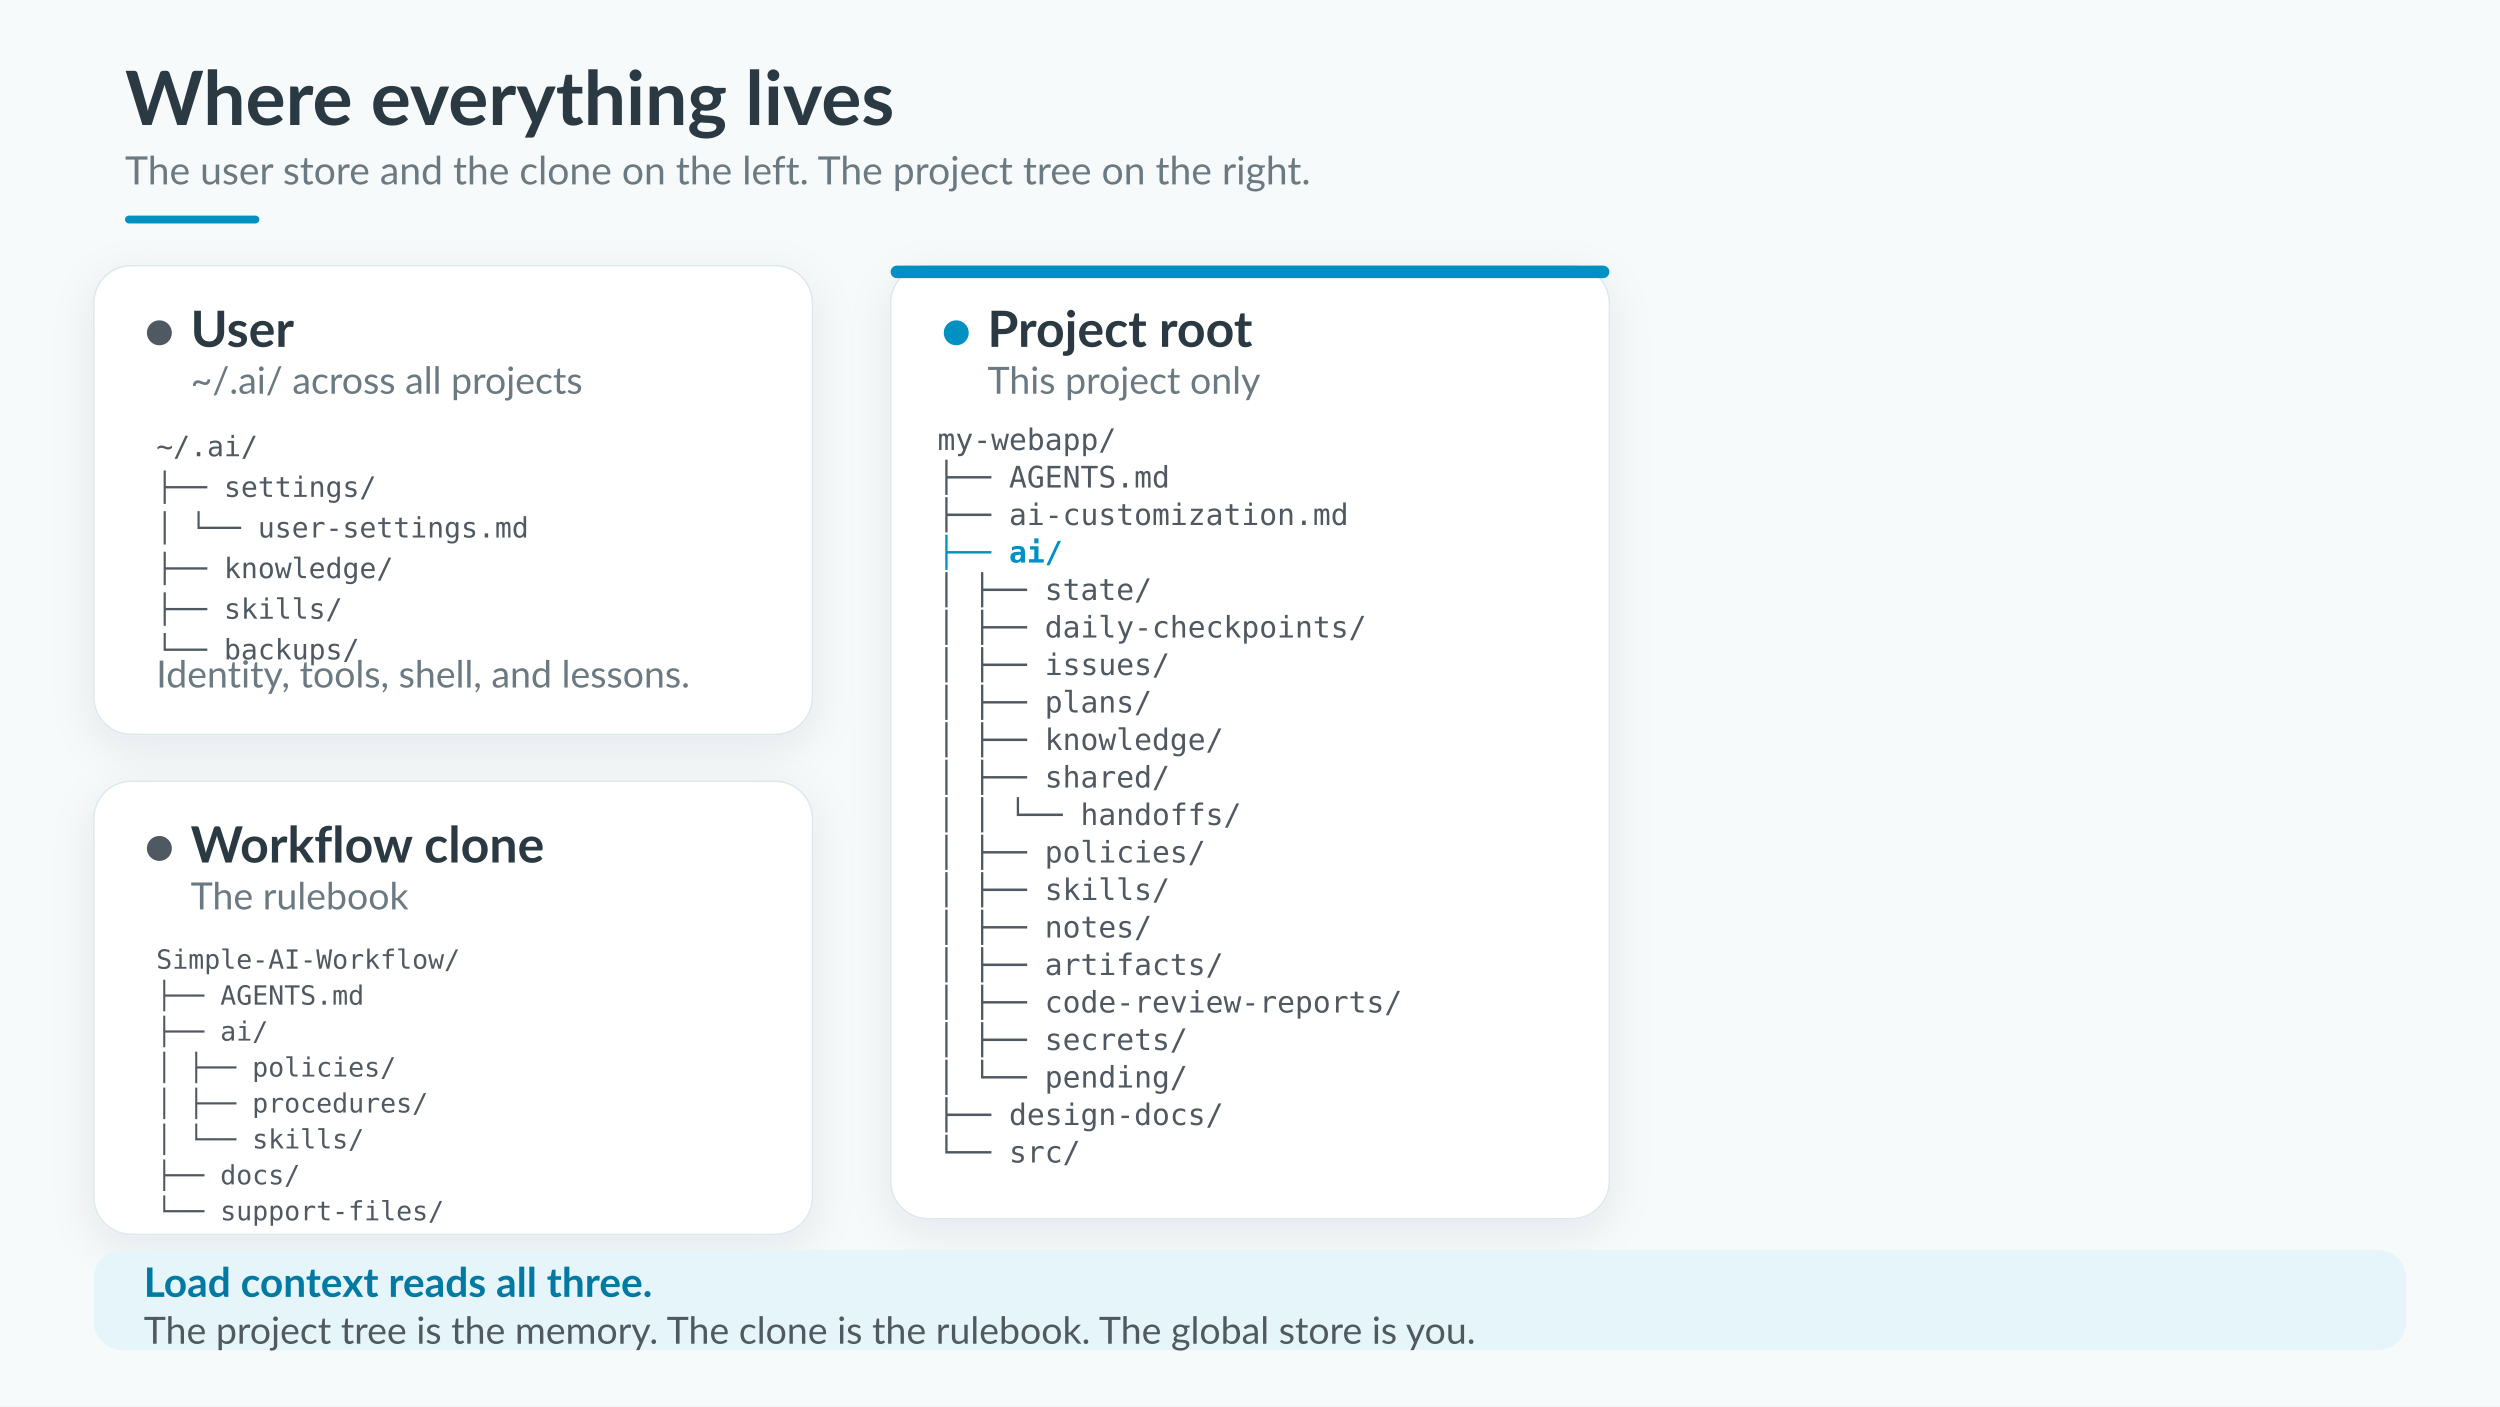
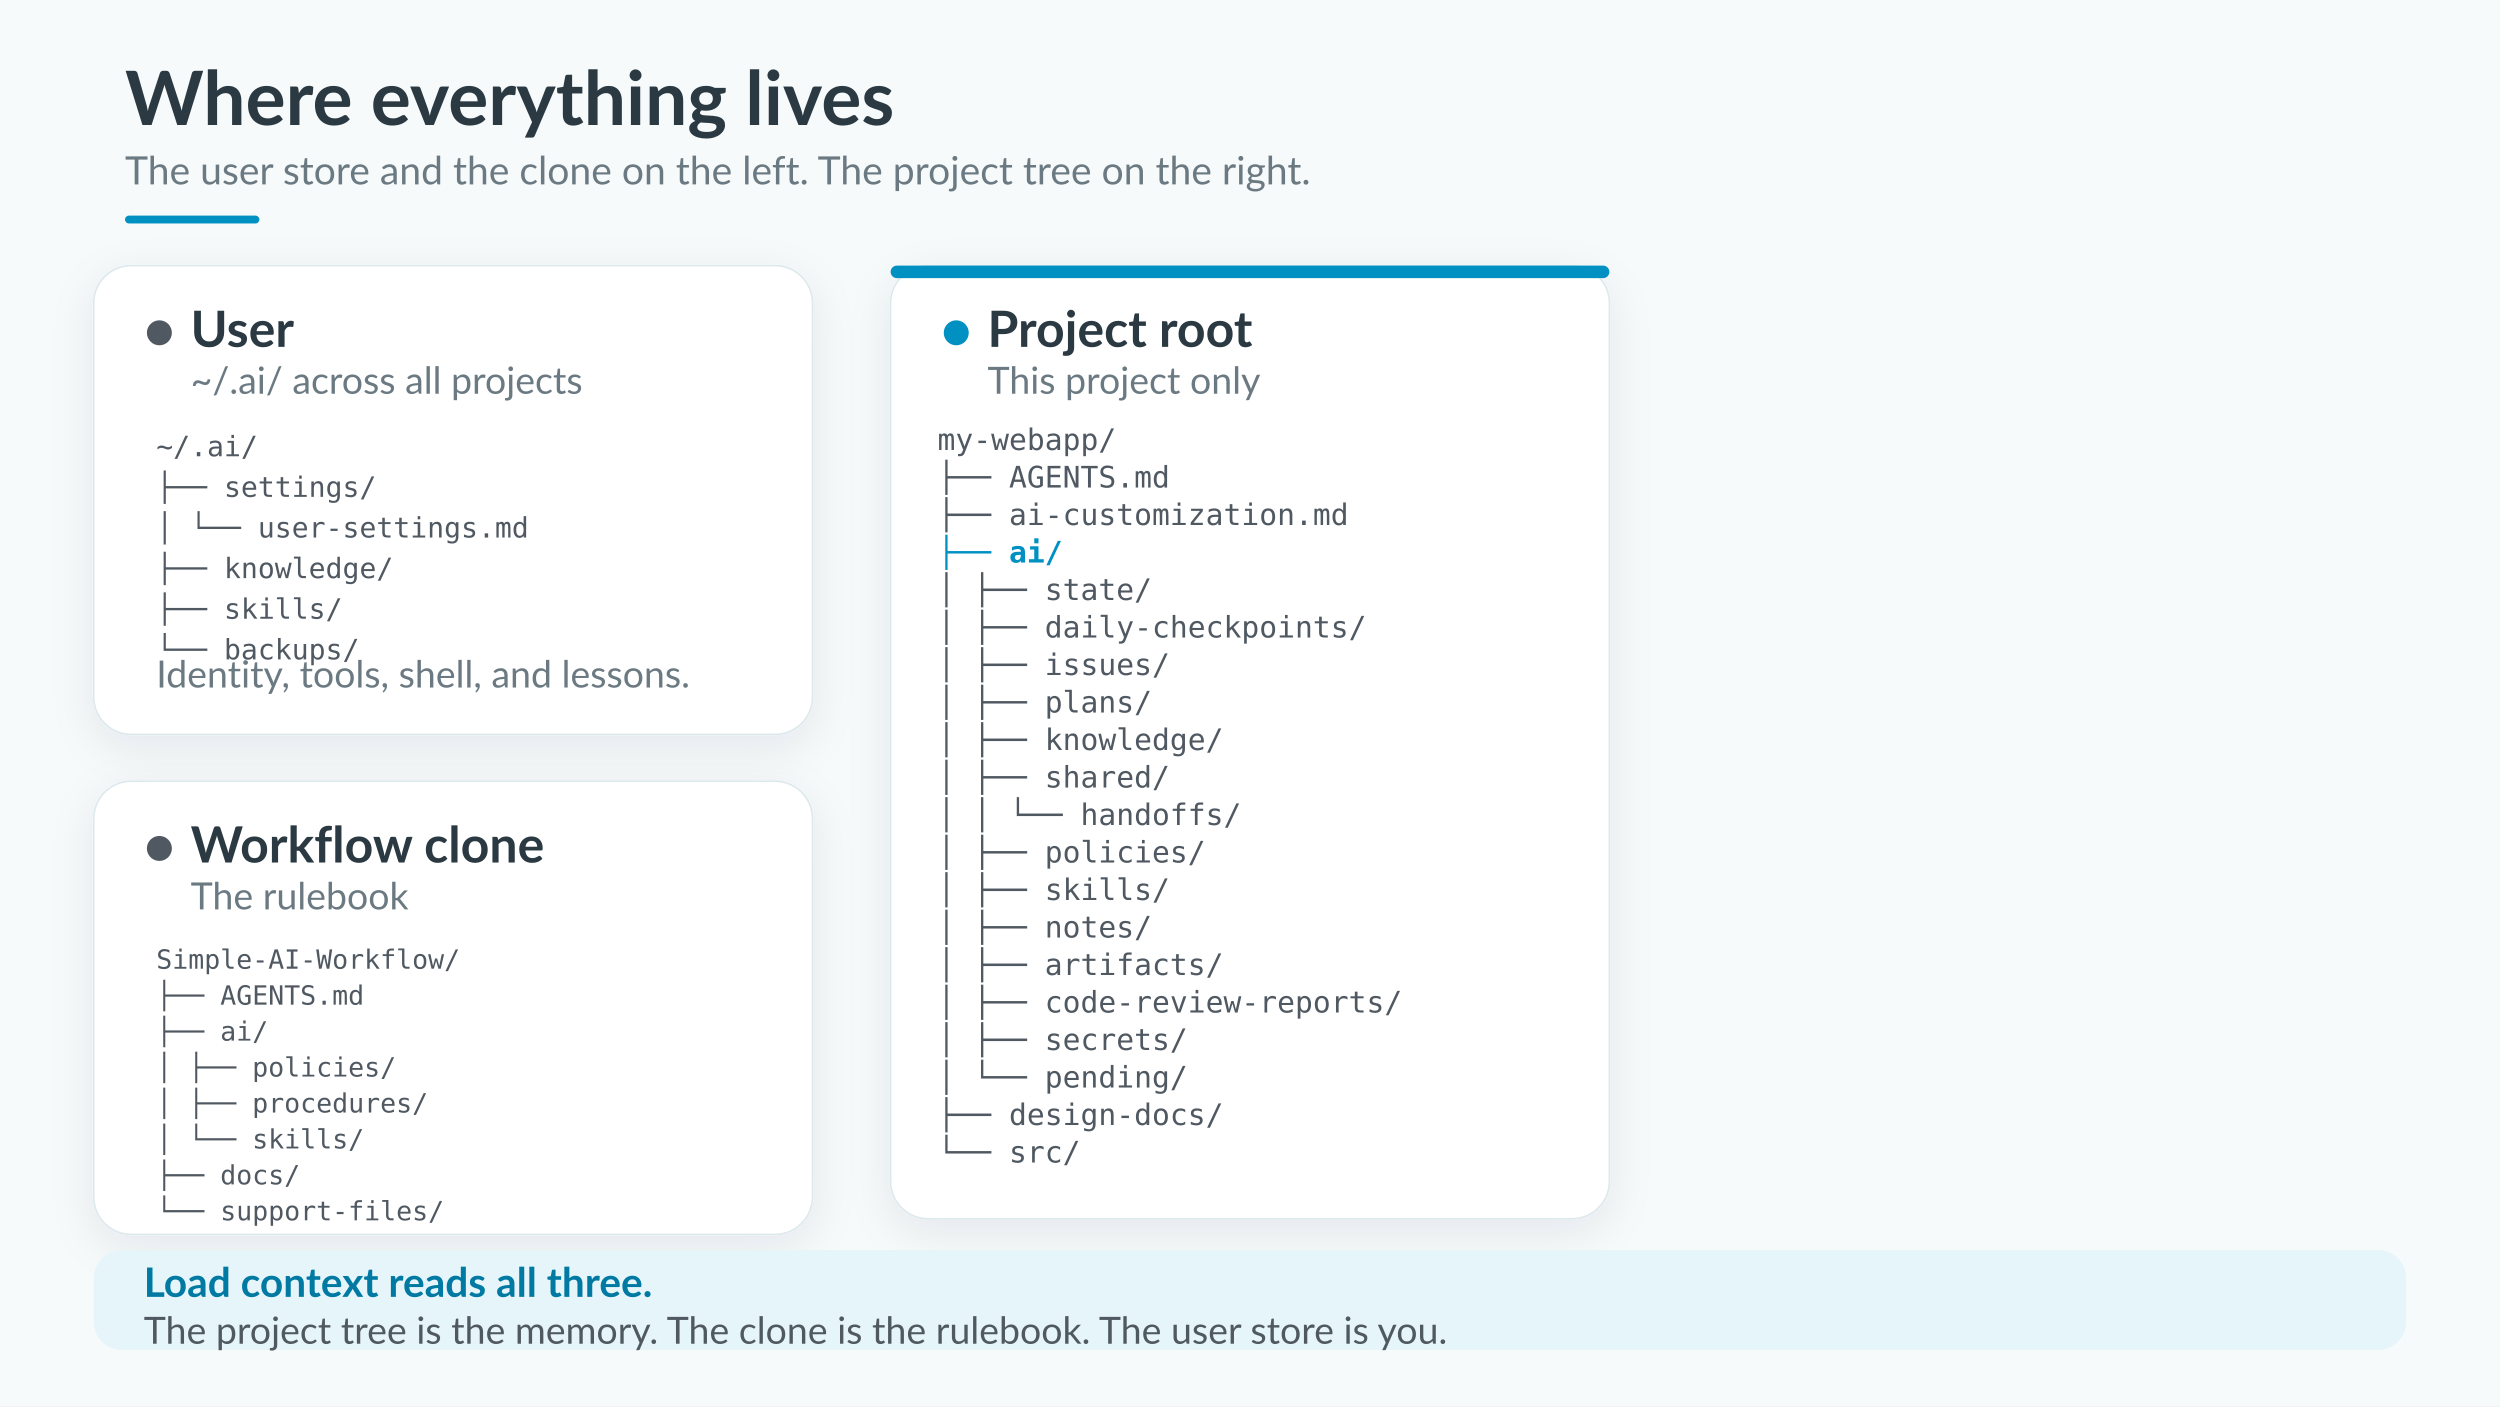
<svg xmlns="http://www.w3.org/2000/svg" viewBox="0 0 1600 900" width="1600" height="900" role="img" aria-labelledby="title desc">
  <style>
    text[font-size="42"] { font-size: 48px; }
    text[font-size="30"] { font-size: 34px; }
    text[font-size="28"] { font-size: 32px; }
    text[font-size="26"] { font-size: 30px; }
    text[font-size="25"] { font-size: 29px; }
    text[font-size="24"] { font-size: 28px; }
    text[font-size="23"] { font-size: 27px; }
    text[font-size="22"] { font-size: 26px; }
    text[font-size="21"] { font-size: 25px; }
    text[font-size="20"] { font-size: 24px; }
    text[font-size="19"] { font-size: 24px; }
    text[font-size="18"] { font-size: 24px; }
    text[font-size="17"] { font-size: 24px; }
    text[font-size="16"] { font-size: 24px; }
    text[font-size="15"] { font-size: 24px; }
    text[font-size="14"] { font-size: 24px; }
  </style>
  <defs>
    <filter id="shadow" x="-15%" y="-15%" width="130%" height="130%">
      <feDropShadow dx="0" dy="8" stdDeviation="14" flood-color="#22313A" flood-opacity="0.08" />
    </filter>
  </defs>
  <rect width="1600" height="900" fill="#F7FAFB" />
  <text x="80" y="80" font-family="Lato, Arial, sans-serif" font-size="42" font-weight="700" fill="#2B3A42">Where everything lives</text>
  <text x="80" y="118" font-family="Lato, Arial, sans-serif" font-size="21" fill="#6B7A82">The user store and the clone on the left. The project tree on the right.</text>
  <rect x="80" y="138" width="86" height="5" rx="2.5" fill="#0090C1" />
  <rect x="60" y="170" width="460" height="300" rx="24" fill="#FFFFFF" stroke="#DCE8EC" filter="url(#shadow)" />
  <circle cx="102" cy="213" r="8" fill="#505962" />
  <text x="122" y="222" font-family="Lato, Arial, sans-serif" font-size="28" font-weight="700" fill="#2B3A42">User</text>
  <text x="122" y="252" font-family="Lato, Arial, sans-serif" font-size="17" fill="#6B7A82">~/.ai/ across all projects</text>
  <g font-family="ui-monospace, SFMono-Regular, Menlo, Consolas, monospace" font-size="18" fill="#505962">
    <text x="100" y="292">~/.ai/</text>
    <text x="100" y="318">├── settings/</text>
    <text x="100" y="344">│   └── user-settings.md</text>
    <text x="100" y="370">├── knowledge/</text>
    <text x="100" y="396">├── skills/</text>
    <text x="100" y="422">└── backups/</text>
  </g>
  <text x="100" y="440" font-family="Lato, Arial, sans-serif" font-size="17" fill="#6B7A82">Identity, tools, shell, and lessons.</text>
  <rect x="60" y="500" width="460" height="290" rx="24" fill="#FFFFFF" stroke="#DCE8EC" filter="url(#shadow)" />
  <circle cx="102" cy="543" r="8" fill="#505962" />
  <text x="122" y="552" font-family="Lato, Arial, sans-serif" font-size="28" font-weight="700" fill="#2B3A42">Workflow clone</text>
  <text x="122" y="582" font-family="Lato, Arial, sans-serif" font-size="17" fill="#6B7A82">The rulebook</text>
  <g font-family="ui-monospace, SFMono-Regular, Menlo, Consolas, monospace" font-size="17" fill="#505962">
    <text x="100" y="620">Simple-AI-Workflow/</text>
    <text x="100" y="643">├── AGENTS.md</text>
    <text x="100" y="666">├── ai/</text>
    <text x="100" y="689">│   ├── policies/</text>
    <text x="100" y="712">│   ├── procedures/</text>
    <text x="100" y="735">│   └── skills/</text>
    <text x="100" y="758">├── docs/</text>
    <text x="100" y="781">└── support-files/</text>
  </g>
  <rect x="570" y="170" width="460" height="610" rx="24" fill="#FFFFFF" stroke="#DCE8EC" filter="url(#shadow)" />
  <rect x="570" y="170" width="460" height="8" rx="4" fill="#0090C1" />
  <circle cx="612" cy="213" r="8" fill="#0090C1" />
  <text x="632" y="222" font-family="Lato, Arial, sans-serif" font-size="28" font-weight="700" fill="#2B3A42">Project root</text>
  <text x="632" y="252" font-family="Lato, Arial, sans-serif" font-size="17" fill="#6B7A82">This project only</text>
  <g font-family="ui-monospace, SFMono-Regular, Menlo, Consolas, monospace" font-size="19" fill="#505962">
    <text x="600" y="288">my-webapp/</text>
    <text x="600" y="312">├── AGENTS.md</text>
    <text x="600" y="336">├── ai-customization.md</text>
    <text x="600" y="360" fill="#0090C1" font-weight="700">├── ai/</text>
    <text x="600" y="384">│   ├── state/</text>
    <text x="600" y="408">│   ├── daily-checkpoints/</text>
    <text x="600" y="432">│   ├── issues/</text>
    <text x="600" y="456">│   ├── plans/</text>
    <text x="600" y="480">│   ├── knowledge/</text>
    <text x="600" y="504">│   ├── shared/</text>
    <text x="600" y="528">│   │   └── handoffs/</text>
    <text x="600" y="552">│   ├── policies/</text>
    <text x="600" y="576">│   ├── skills/</text>
    <text x="600" y="600">│   ├── notes/</text>
    <text x="600" y="624">│   ├── artifacts/</text>
    <text x="600" y="648">│   ├── code-review-reports/</text>
    <text x="600" y="672">│   ├── secrets/</text>
    <text x="600" y="696">│   └── pending/</text>
    <text x="600" y="720">├── design-docs/</text>
    <text x="600" y="744">└── src/</text>
  </g>
  <rect x="60" y="800" width="1480" height="64" rx="18" fill="#E6F5FA" />
  <text x="92" y="830" font-family="Lato, Arial, sans-serif" font-size="22" font-weight="700" fill="#007AA3">Load context reads all three.</text>
-   <text x="92" y="860" font-family="Lato, Arial, sans-serif" font-size="20" fill="#505962">The project tree is the memory. The clone is the rulebook. The global store is you.</text>
+   <text x="92" y="860" font-family="Lato, Arial, sans-serif" font-size="20" fill="#505962">The project tree is the memory. The clone is the rulebook. The user store is you.</text>
</svg>
